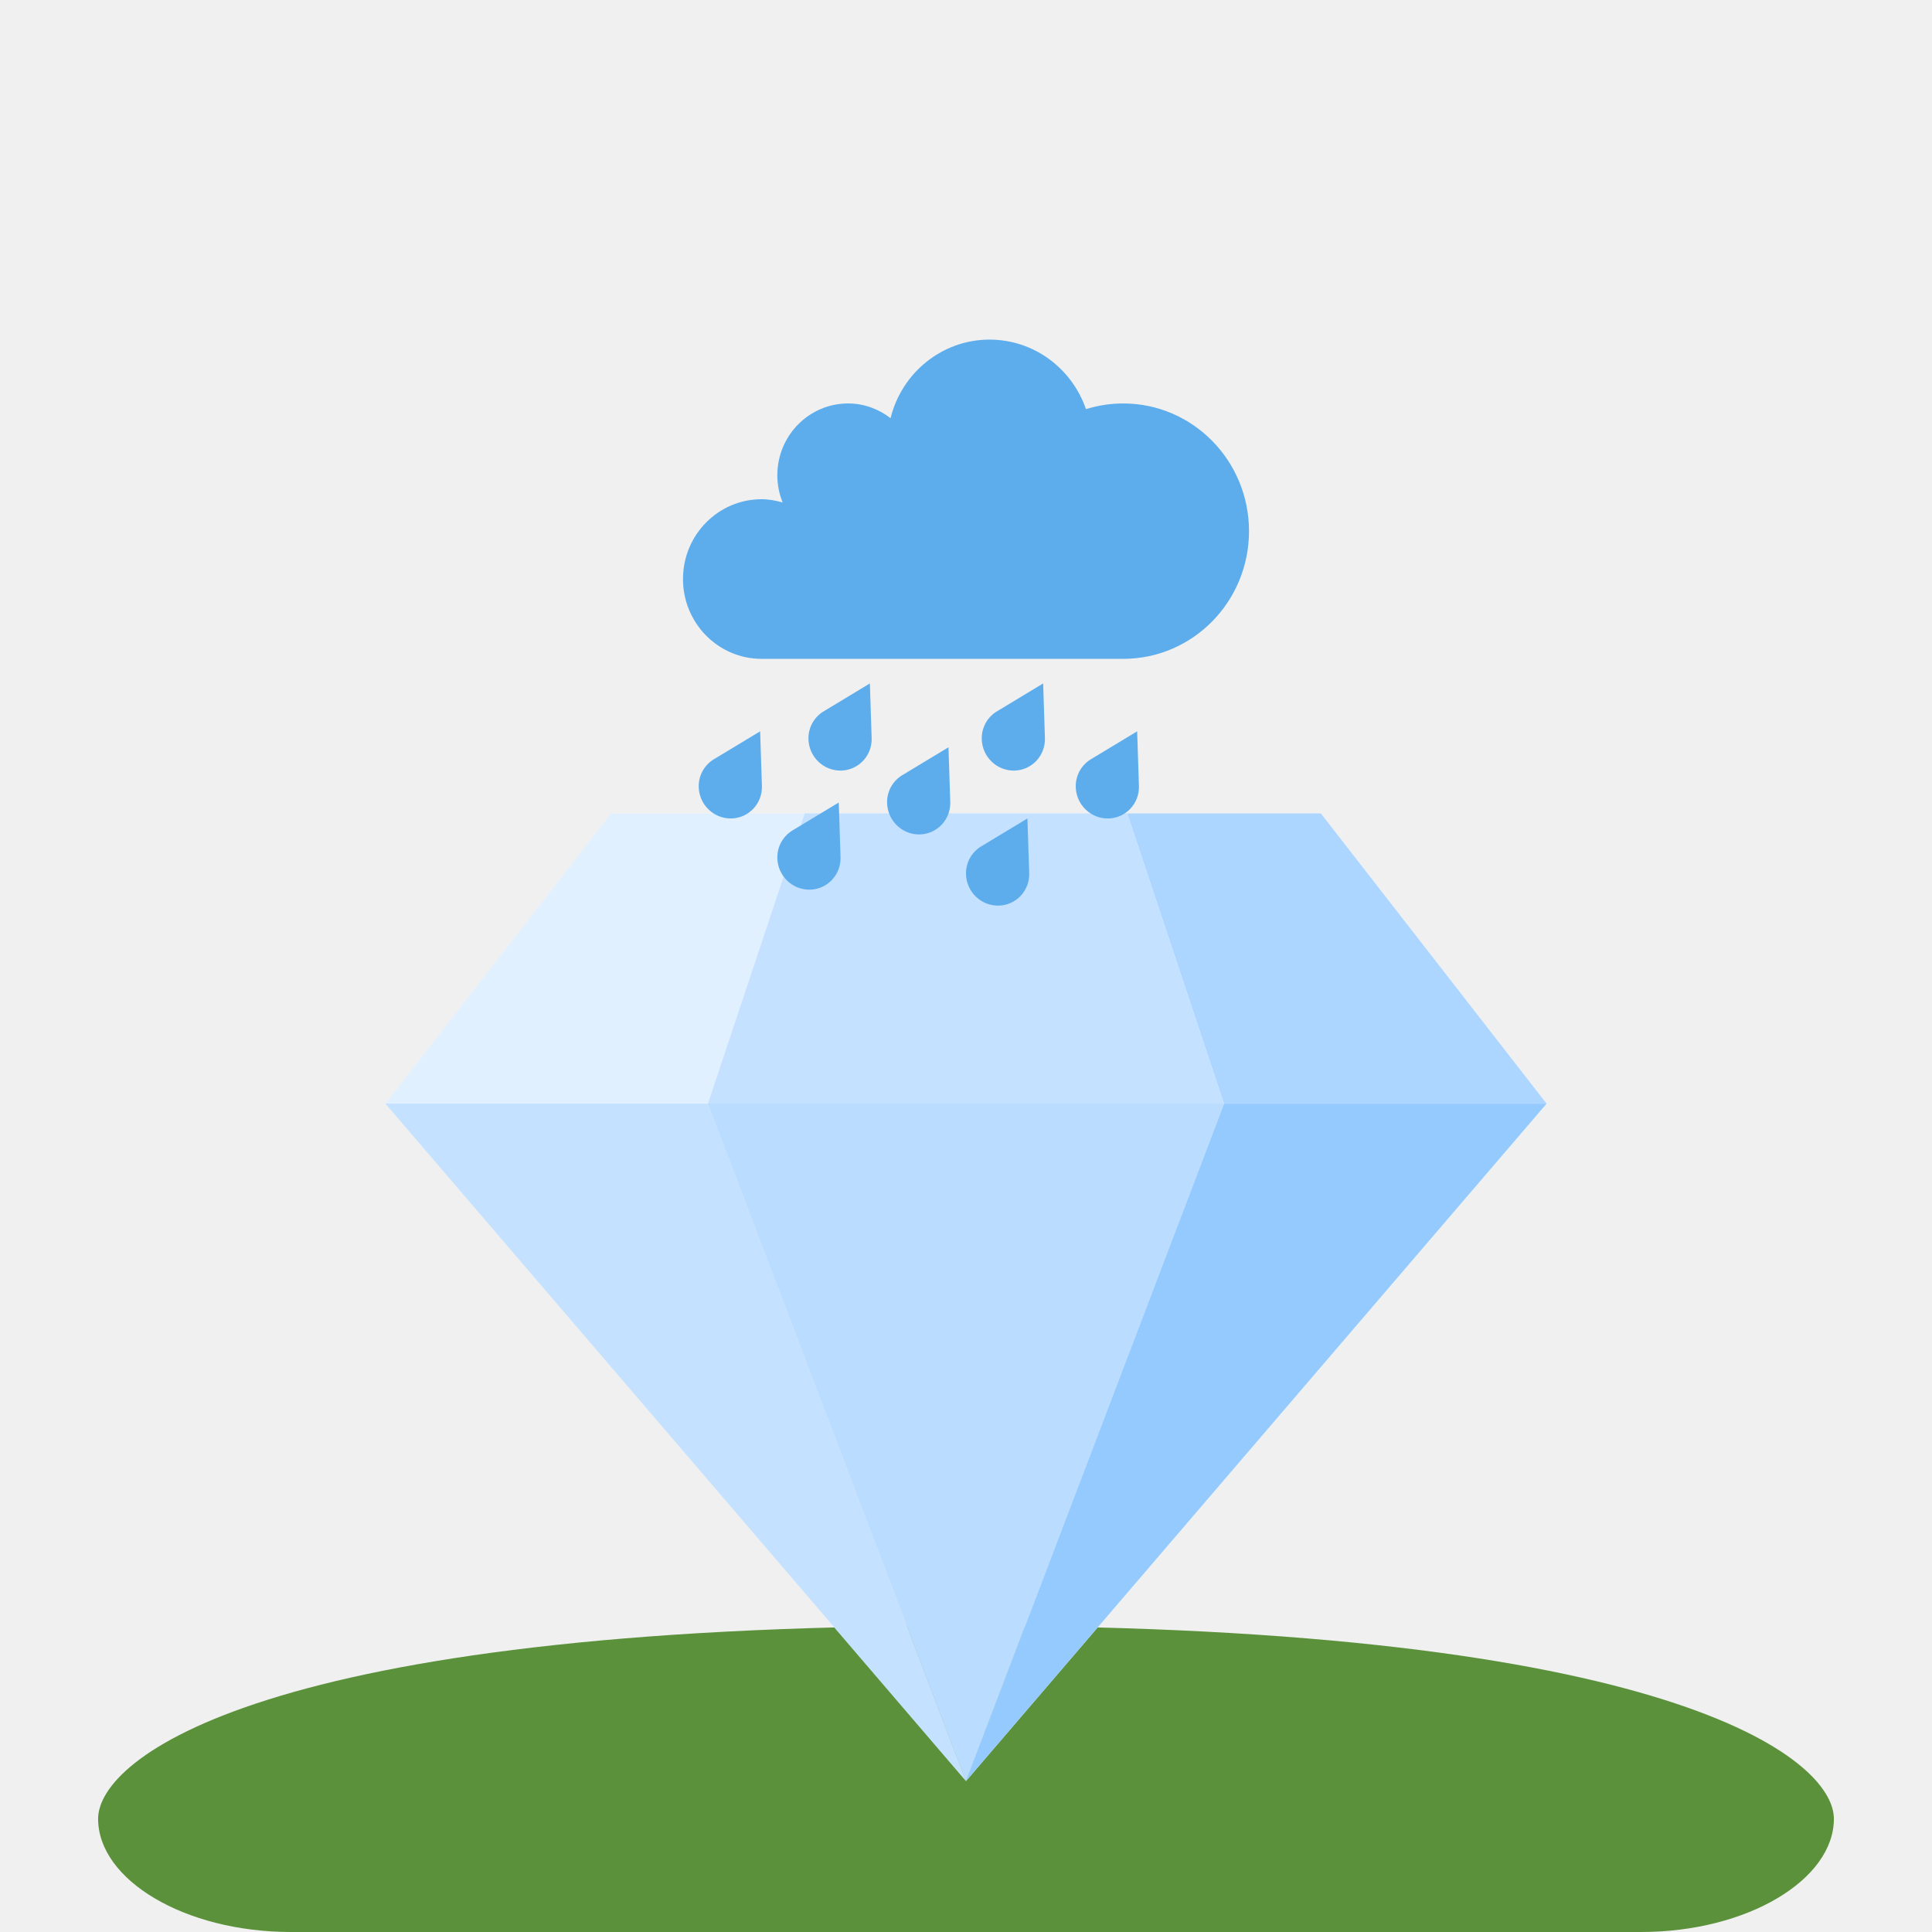
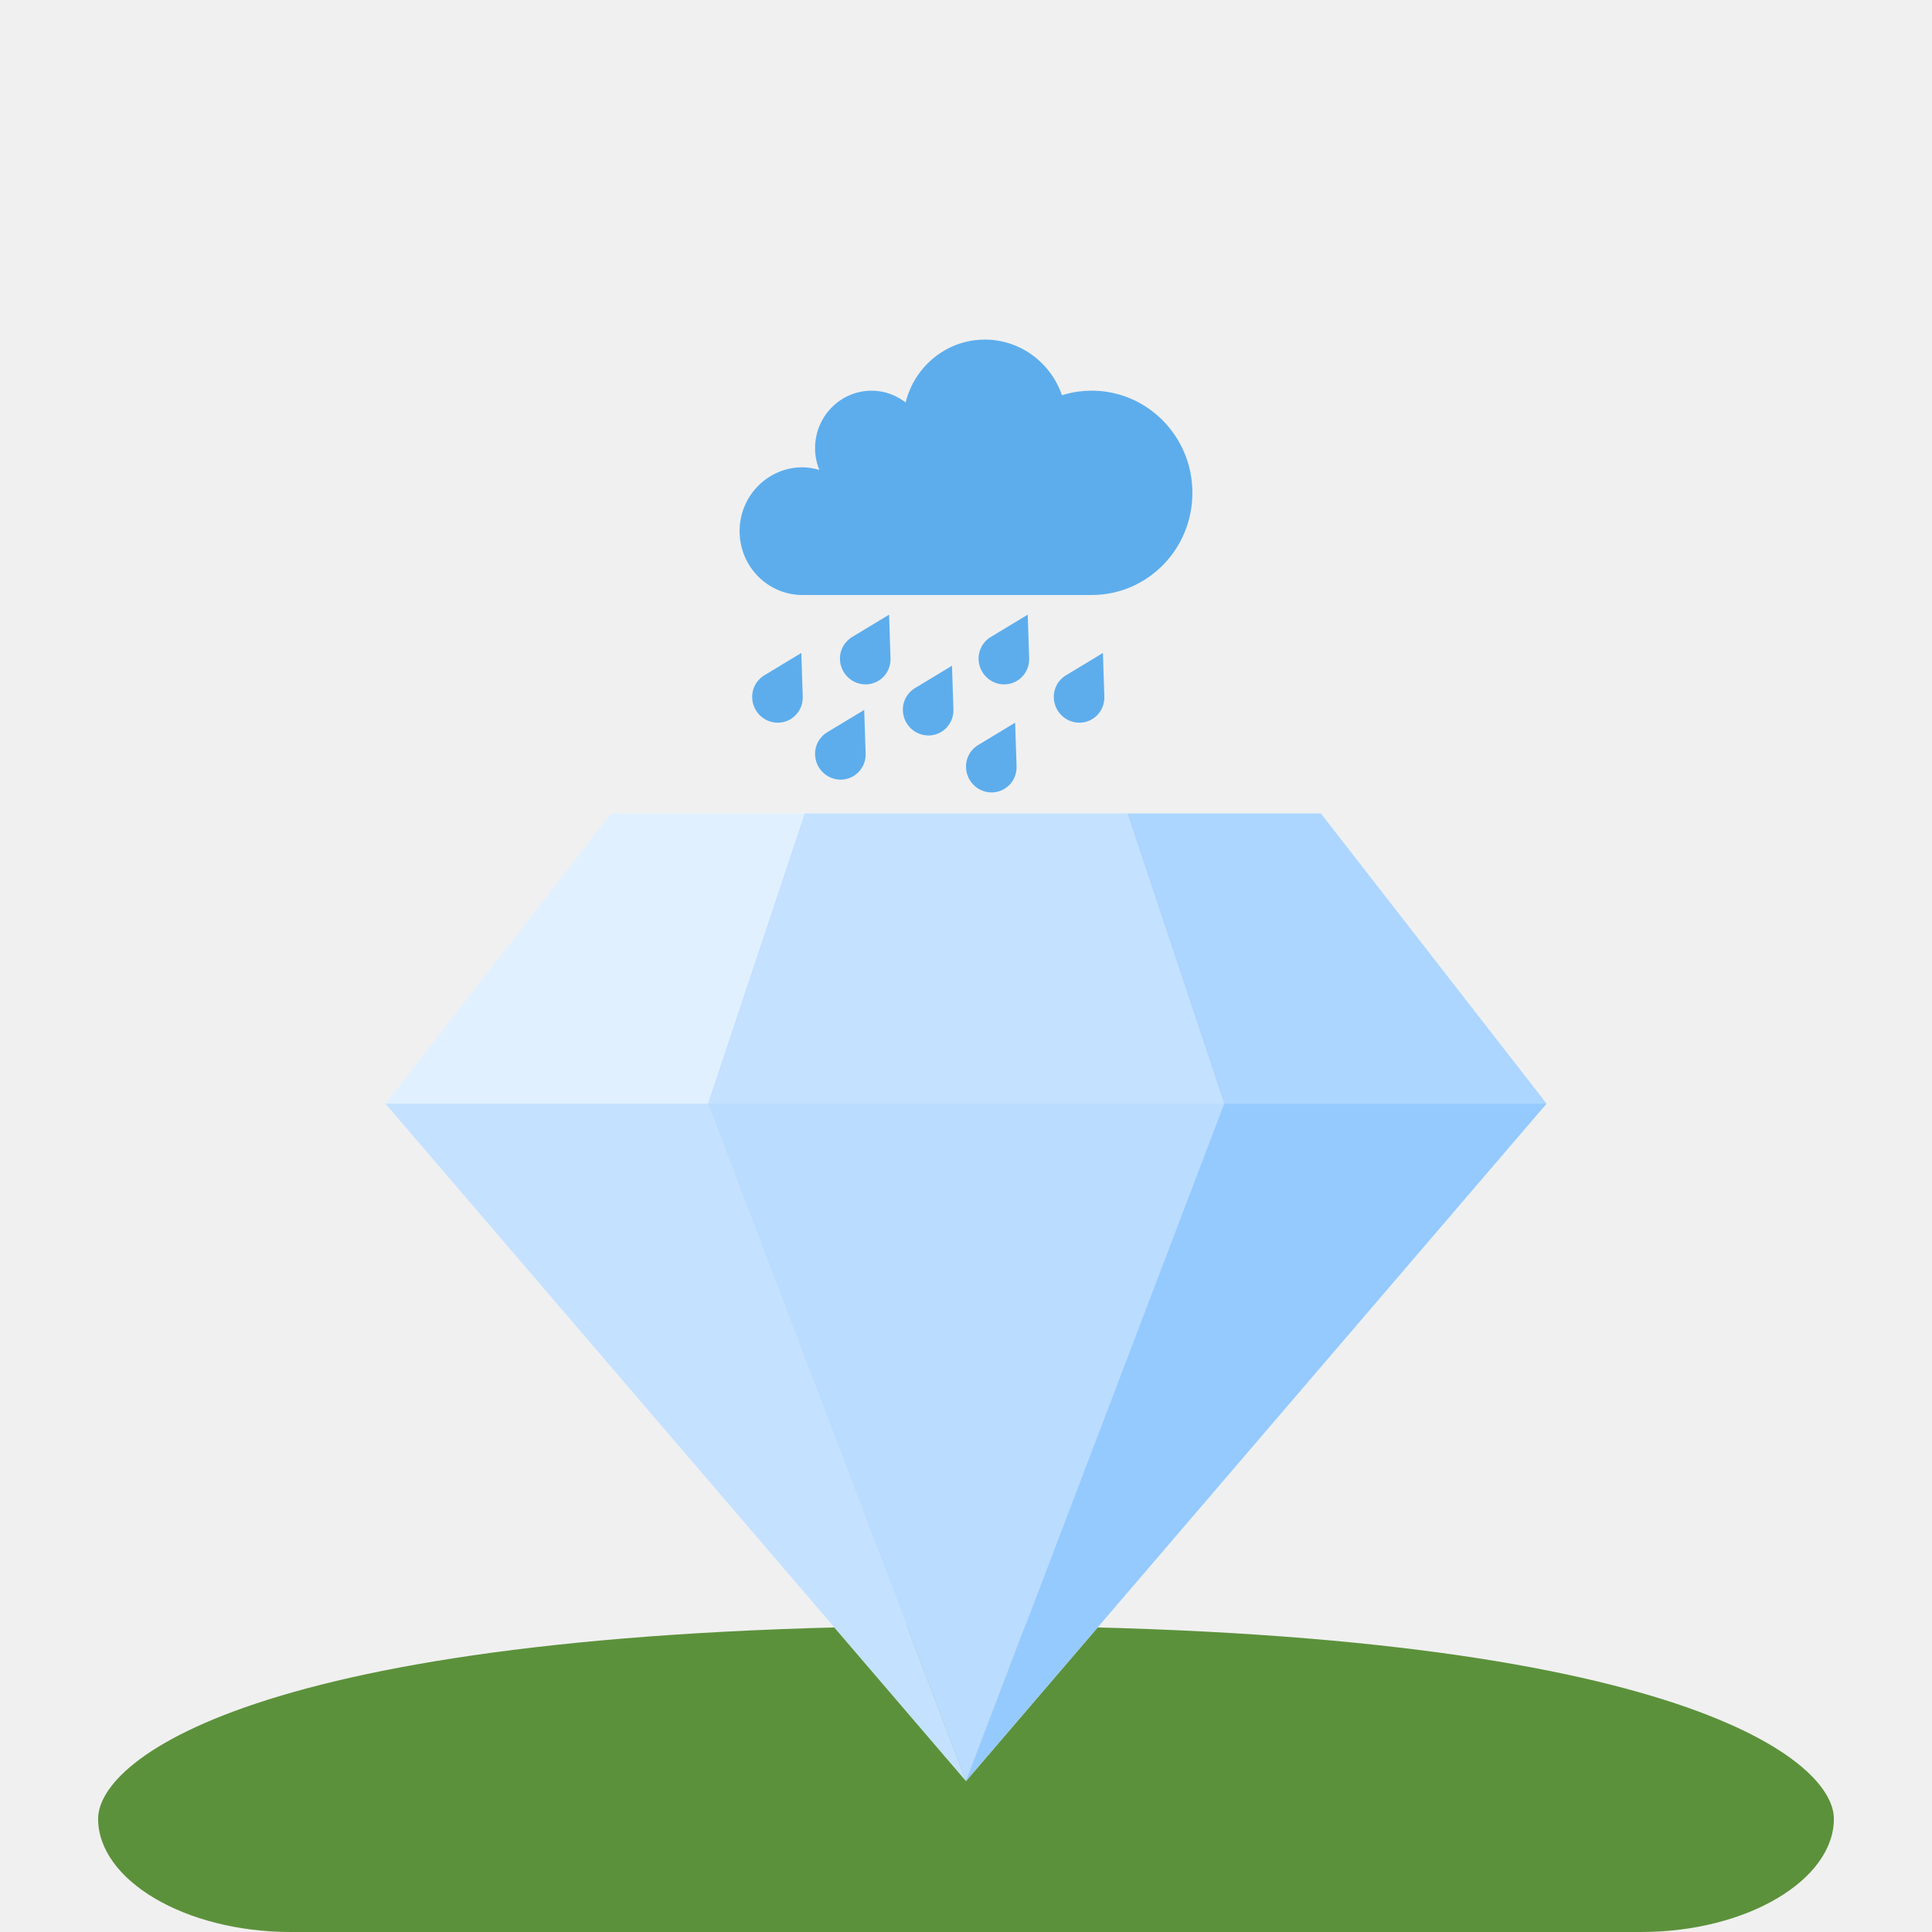
<svg xmlns="http://www.w3.org/2000/svg" version="1.1" viewBox="1564 1035 256 256" width="256" height="256">
  <defs />
-   <g id="Canvas_1" fill="none" fill-opacity="1" stroke-dasharray="none" stroke="none" stroke-opacity="1">
+   <g id="Canvas_1" stroke="none" stroke-dasharray="none" fill="none" stroke-opacity="1" fill-opacity="1">
    <g id="Canvas_1_Layer_1">
      <g id="Graphic_61">
        <path d="M 1692 1250.425 C 1598.965 1250.425 1577 1267.915 1577 1276 C 1577 1284.085 1588.442 1291 1602.556 1291 L 1781.444 1291 C 1795.558 1291 1807 1284.059 1807 1276 C 1807 1267.941 1785.035 1250.425 1692 1250.425 Z" fill="#5c913b" />
      </g>
    </g>
    <g id="Canvas_1_Layer_2">
      <g id="Group_3">
        <g id="Group_4">
          <g id="Group_5">
            <g id="Group_22">
              <g id="Group_35">
                <g id="Group_36">
                  <g id="Graphic_37">
                    <path d="M 1670.629 1142.773 L 1644.983 1142.773 L 1615.064 1181.241 L 1657.806 1181.241 Z" fill="white" />
                  </g>
                </g>
              </g>
              <g id="Group_32">
                <g id="Group_33">
                  <g id="Graphic_34">
                    <path d="M 1768.936 1181.241 L 1739.017 1142.773 L 1713.371 1142.773 L 1726.194 1181.241 Z" fill="white" />
                  </g>
                </g>
              </g>
              <g id="Group_29">
                <g id="Group_30">
                  <g id="Graphic_31">
                    <path d="M 1726.194 1181.241 L 1768.936 1181.241 L 1692 1271 Z" fill="white" />
                  </g>
                </g>
              </g>
              <g id="Group_26">
                <g id="Group_27">
                  <g id="Graphic_28">
                    <path d="M 1657.806 1181.241 L 1615.064 1181.241 L 1692 1271 Z M 1670.629 1142.773 L 1657.806 1181.241 L 1726.194 1181.241 L 1713.371 1142.773 Z" fill="white" />
                  </g>
                </g>
              </g>
              <g id="Group_23">
                <g id="Group_24">
                  <g id="Graphic_25">
                    <path d="M 1692 1271 L 1657.806 1181.241 L 1726.194 1181.241 Z" fill="white" />
                  </g>
                </g>
              </g>
            </g>
            <g id="Group_6">
              <g id="Group_19">
                <g id="Group_20">
                  <g id="Graphic_21">
                    <path d="M 1670.629 1142.773 L 1644.983 1142.773 L 1615.064 1181.241 L 1657.806 1181.241 Z" fill="#8ac5ff" fill-opacity=".25" />
                  </g>
                </g>
              </g>
              <g id="Group_16">
                <g id="Group_17">
                  <g id="Graphic_18">
                    <path d="M 1768.936 1181.241 L 1739.017 1142.773 L 1713.371 1142.773 L 1726.194 1181.241 Z" fill="#8ac5ff" fill-opacity=".7" />
                  </g>
                </g>
              </g>
              <g id="Group_13">
                <g id="Group_14">
                  <g id="Graphic_15">
                    <path d="M 1726.194 1181.241 L 1768.936 1181.241 L 1692 1271 Z" fill="#8ac5ff" fill-opacity=".9" />
                  </g>
                </g>
              </g>
              <g id="Group_10">
                <g id="Group_11">
                  <g id="Graphic_12">
                    <path d="M 1657.806 1181.241 L 1615.064 1181.241 L 1692 1271 Z M 1670.629 1142.773 L 1657.806 1181.241 L 1726.194 1181.241 L 1713.371 1142.773 Z" fill="#8ac5ff" fill-opacity=".5" />
                  </g>
                </g>
              </g>
              <g id="Group_7">
                <g id="Group_8">
                  <g id="Graphic_9">
                    <path d="M 1692 1271 L 1657.806 1181.241 L 1726.194 1181.241 Z" fill="#8ac5ff" fill-opacity=".6" />
                  </g>
                </g>
              </g>
            </g>
          </g>
        </g>
      </g>
    </g>
    <g id="Canvas_1_Layer_3">
      <g id="Group_76">
        <g id="Graphic_75">
-           <path d="M 1712.833 1088.46 C 1711.115 1088.46 1709.458 1088.725 1707.898 1089.215 C 1706.05 1083.854 1701.037 1080 1695.125 1080 C 1688.783 1080 1683.475 1084.433 1682.002 1090.408 C 1680.431 1089.203 1678.498 1088.46 1676.375 1088.46 C 1671.198 1088.46 1667 1092.722 1667 1097.978 C 1667 1099.255 1667.256 1100.469 1667.706 1101.582 C 1666.812 1101.33 1665.89 1101.15 1664.917 1101.15 C 1659.162 1101.15 1654.5 1105.884 1654.5 1111.726 C 1654.5 1117.567 1659.162 1122.301 1664.917 1122.301 L 1712.833 1122.301 C 1722.037 1122.301 1729.5 1114.727 1729.5 1105.38 C 1729.5 1096.036 1722.037 1088.46 1712.833 1088.46 Z" fill="#5dadec" />
+           <path d="M 1708.667 1086.768 C 1707.292 1086.768 1705.967 1086.98 1704.718 1087.372 C 1703.24 1083.083 1699.23 1080 1694.5 1080 C 1689.427 1080 1685.18 1083.546 1684.002 1088.326 C 1682.745 1087.362 1681.198 1086.768 1679.5 1086.768 C 1675.358 1086.768 1672 1090.178 1672 1094.382 C 1672 1095.404 1672.205 1096.375 1672.565 1097.265 C 1671.85 1097.064 1671.112 1096.92 1670.333 1096.92 C 1665.73 1096.92 1662 1100.707 1662 1105.38 C 1662 1110.054 1665.73 1113.841 1670.333 1113.841 L 1708.667 1113.841 C 1716.03 1113.841 1722 1107.781 1722 1100.304 C 1722 1092.829 1716.03 1086.768 1708.667 1086.768 Z" fill="#5dadec" />
        </g>
        <g id="Graphic_74">
-           <path d="M 1679.498 1132.793 L 1679.263 1125.558 L 1673.283 1129.17 C 1671.954 1129.9 1671.071 1131.336 1671.125 1132.975 C 1671.202 1135.308 1673.138 1137.155 1675.45 1137.106 C 1677.76 1137.057 1679.575 1135.124 1679.498 1132.793 Z M 1675.375 1148.572 L 1675.14 1141.336 L 1669.16 1144.948 C 1667.831 1145.678 1666.948 1147.114 1667.002 1148.753 C 1667.079 1151.086 1669.015 1152.933 1671.327 1152.884 C 1673.64 1152.835 1675.452 1150.902 1675.375 1148.572 Z M 1664.958 1139.138 L 1664.723 1131.903 L 1658.744 1135.515 C 1657.415 1136.245 1656.531 1137.681 1656.585 1139.32 C 1656.662 1141.651 1658.598 1143.497 1660.91 1143.451 C 1663.223 1143.402 1665.035 1141.469 1664.958 1139.138 Z M 1702.458 1132.793 L 1702.223 1125.558 L 1696.246 1129.17 C 1694.915 1129.9 1694.033 1131.336 1694.088 1132.975 C 1694.165 1135.308 1696.1 1137.155 1698.412 1137.106 C 1700.723 1137.057 1702.535 1135.124 1702.458 1132.793 Z M 1689.915 1141.254 L 1689.679 1134.018 L 1683.702 1137.63 C 1682.371 1138.36 1681.49 1139.796 1681.544 1141.435 C 1681.621 1143.768 1683.556 1145.615 1685.869 1145.566 C 1688.179 1145.517 1689.992 1143.584 1689.915 1141.254 Z M 1700.375 1150.687 L 1700.138 1143.451 L 1694.16 1147.063 C 1692.829 1147.793 1691.948 1149.229 1692.002 1150.868 C 1692.079 1153.201 1694.015 1155.048 1696.327 1154.999 C 1698.64 1154.95 1700.452 1153.017 1700.375 1150.687 Z M 1714.915 1139.138 L 1714.679 1131.903 L 1708.702 1135.515 C 1707.371 1136.245 1706.49 1137.681 1706.544 1139.32 C 1706.621 1141.653 1708.556 1143.5 1710.869 1143.451 C 1713.179 1143.402 1714.992 1141.469 1714.915 1139.138 Z" fill="#5dadec" />
+           <path d="M 1681.998 1122.235 L 1681.81 1116.446 L 1677.027 1119.336 C 1675.963 1119.92 1675.257 1121.069 1675.3 1122.38 C 1675.362 1124.246 1676.91 1125.724 1678.76 1125.685 C 1680.608 1125.646 1682.06 1124.099 1681.998 1122.235 Z M 1678.7 1134.857 L 1678.512 1129.069 L 1673.728 1131.959 C 1672.665 1132.543 1671.958 1133.691 1672.002 1135.003 C 1672.063 1136.869 1673.612 1138.346 1675.462 1138.307 C 1677.312 1138.268 1678.762 1136.722 1678.7 1134.857 Z M 1670.367 1127.311 L 1670.178 1121.522 L 1665.395 1124.412 C 1664.332 1124.996 1663.625 1126.145 1663.668 1127.456 C 1663.73 1129.321 1665.278 1130.798 1667.128 1130.761 C 1668.978 1130.722 1670.428 1129.175 1670.367 1127.311 Z M 1700.367 1122.235 L 1700.178 1116.446 L 1695.397 1119.336 C 1694.332 1119.92 1693.627 1121.069 1693.67 1122.38 C 1693.732 1124.246 1695.28 1125.724 1697.13 1125.685 C 1698.978 1125.646 1700.428 1124.099 1700.367 1122.235 Z M 1690.332 1129.003 L 1690.143 1123.214 L 1685.362 1126.104 C 1684.297 1126.688 1683.592 1127.837 1683.635 1129.148 C 1683.697 1131.015 1685.245 1132.492 1687.095 1132.453 C 1688.943 1132.414 1690.393 1130.867 1690.332 1129.003 Z M 1698.7 1136.549 L 1698.51 1130.761 L 1693.728 1133.651 C 1692.663 1134.235 1691.958 1135.383 1692.002 1136.695 C 1692.063 1138.561 1693.612 1140.038 1695.462 1139.999 C 1697.312 1139.96 1698.762 1138.414 1698.7 1136.549 Z M 1710.332 1127.311 L 1710.143 1121.522 L 1705.362 1124.412 C 1704.297 1124.996 1703.592 1126.145 1703.635 1127.456 C 1703.697 1129.323 1705.245 1130.8 1707.095 1130.761 C 1708.943 1130.722 1710.393 1129.175 1710.332 1127.311 Z" fill="#5dadec" />
        </g>
      </g>
    </g>
  </g>
</svg>
